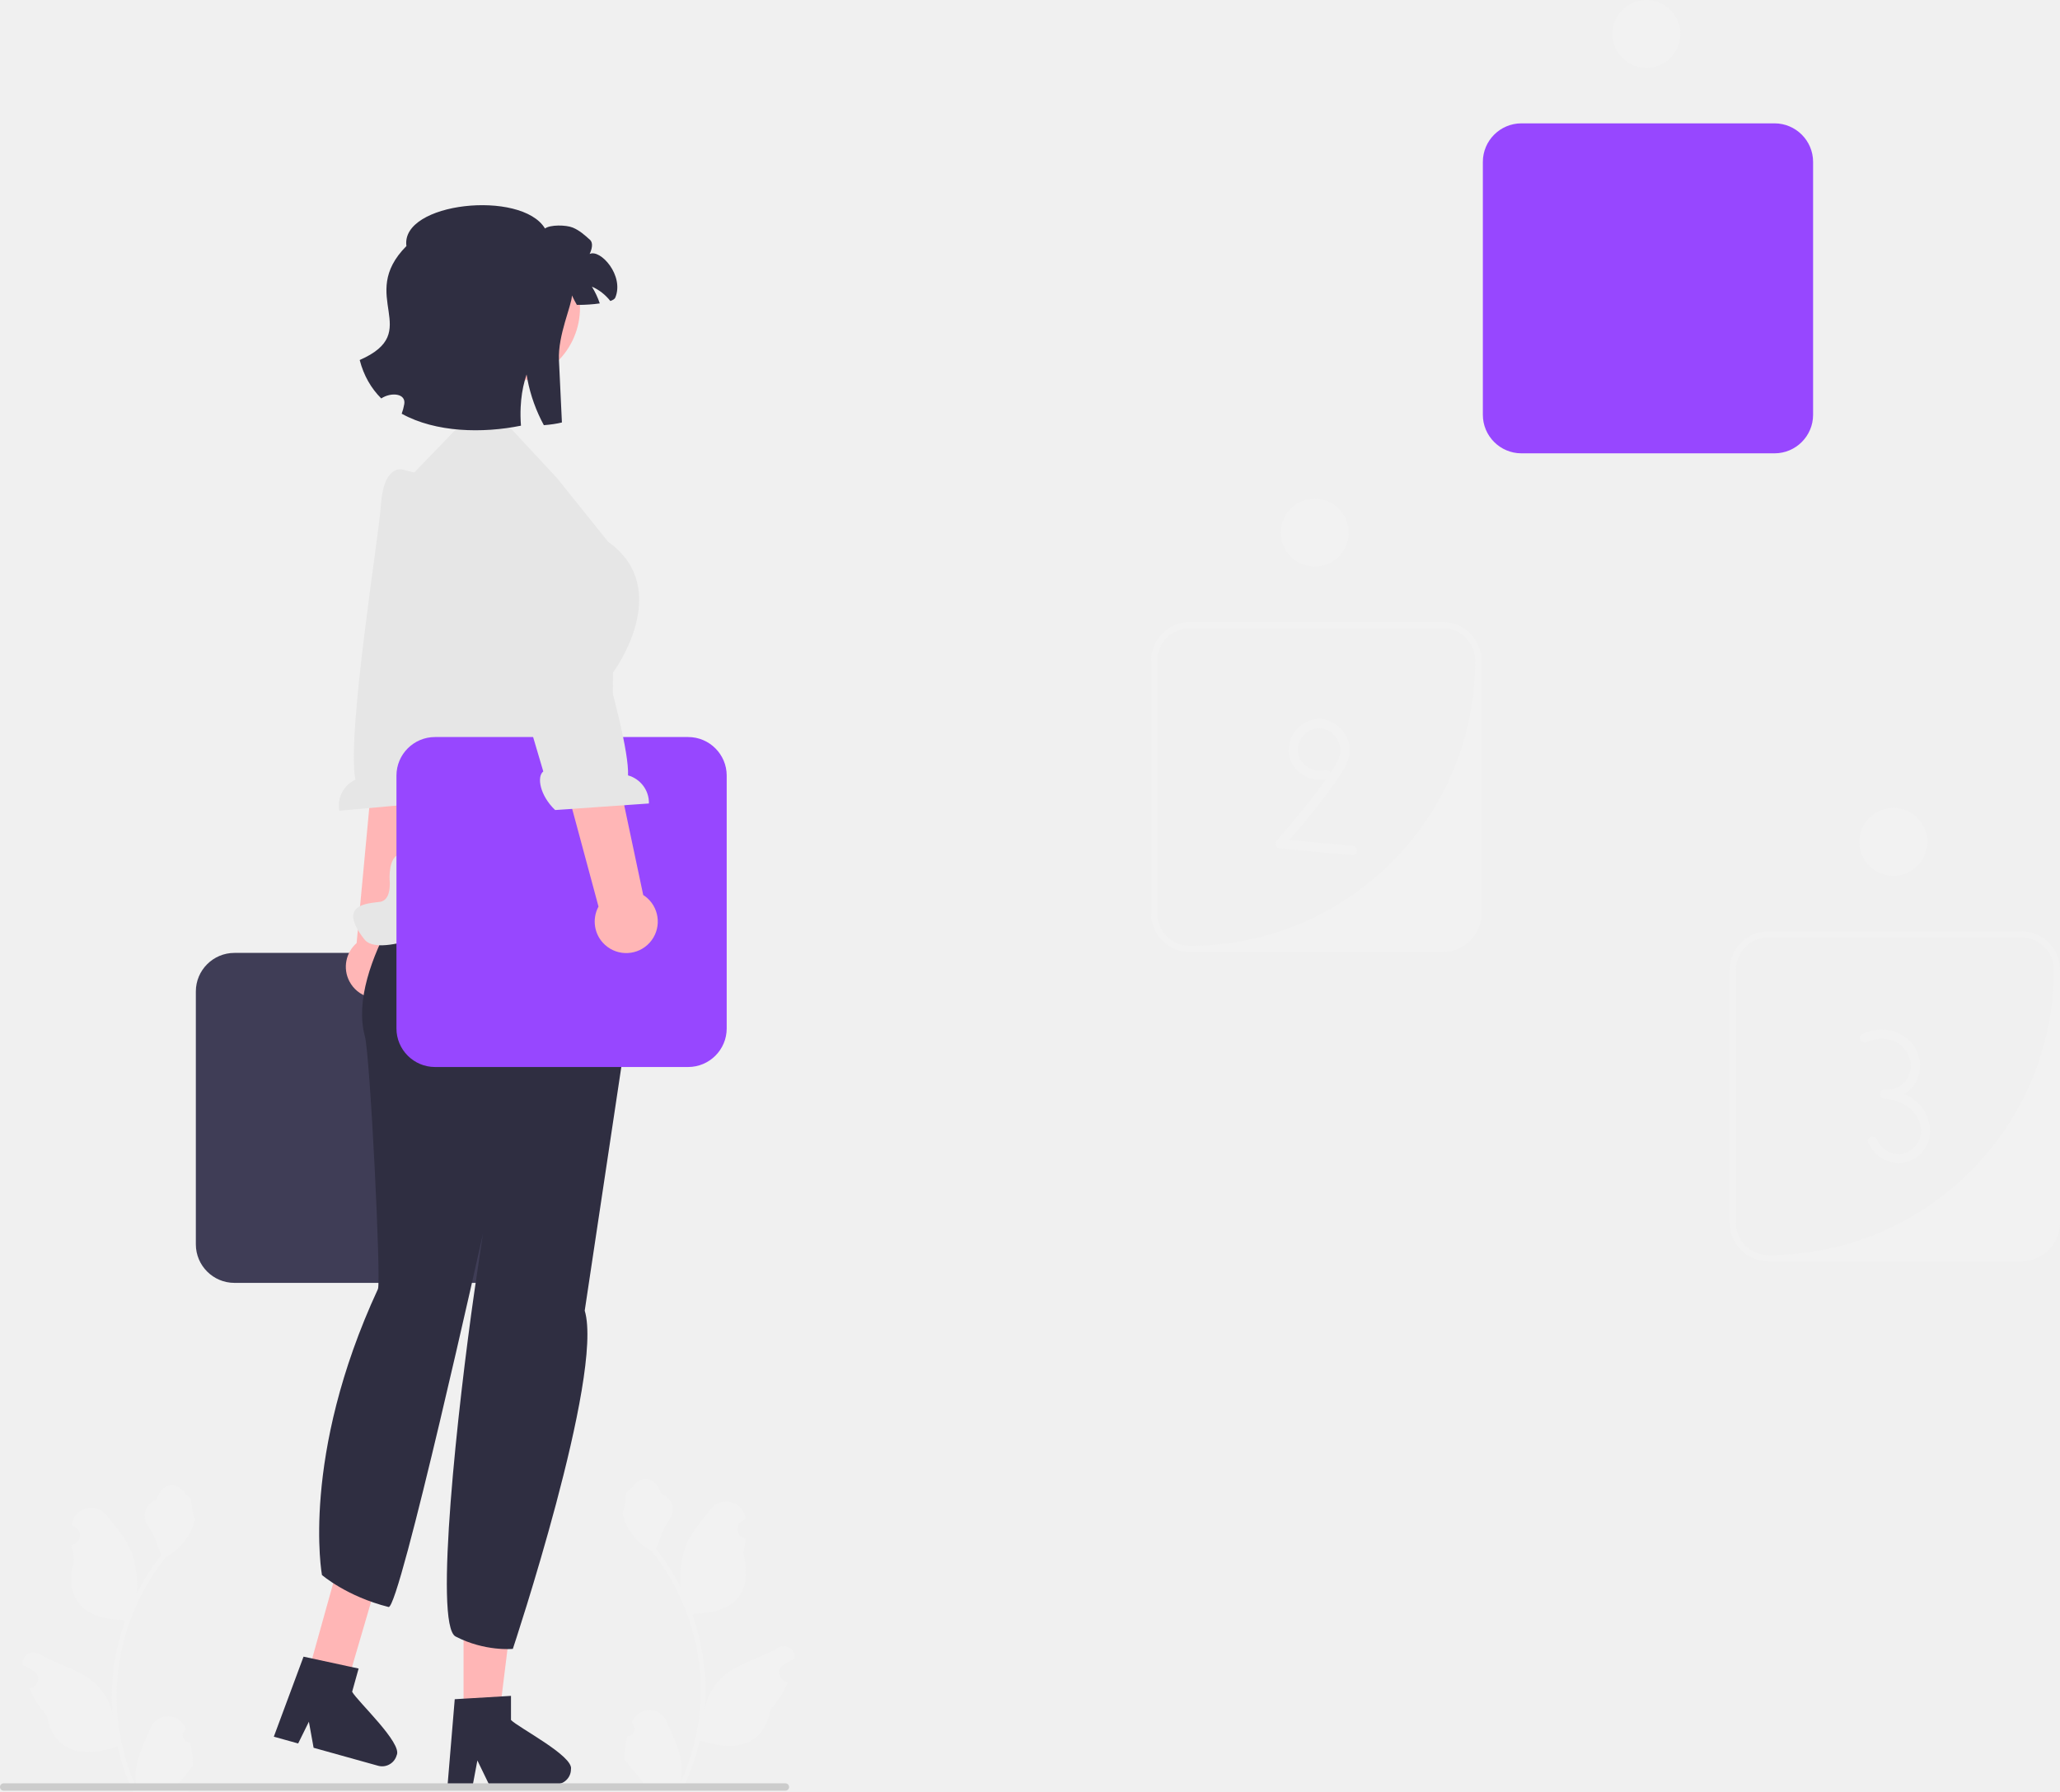
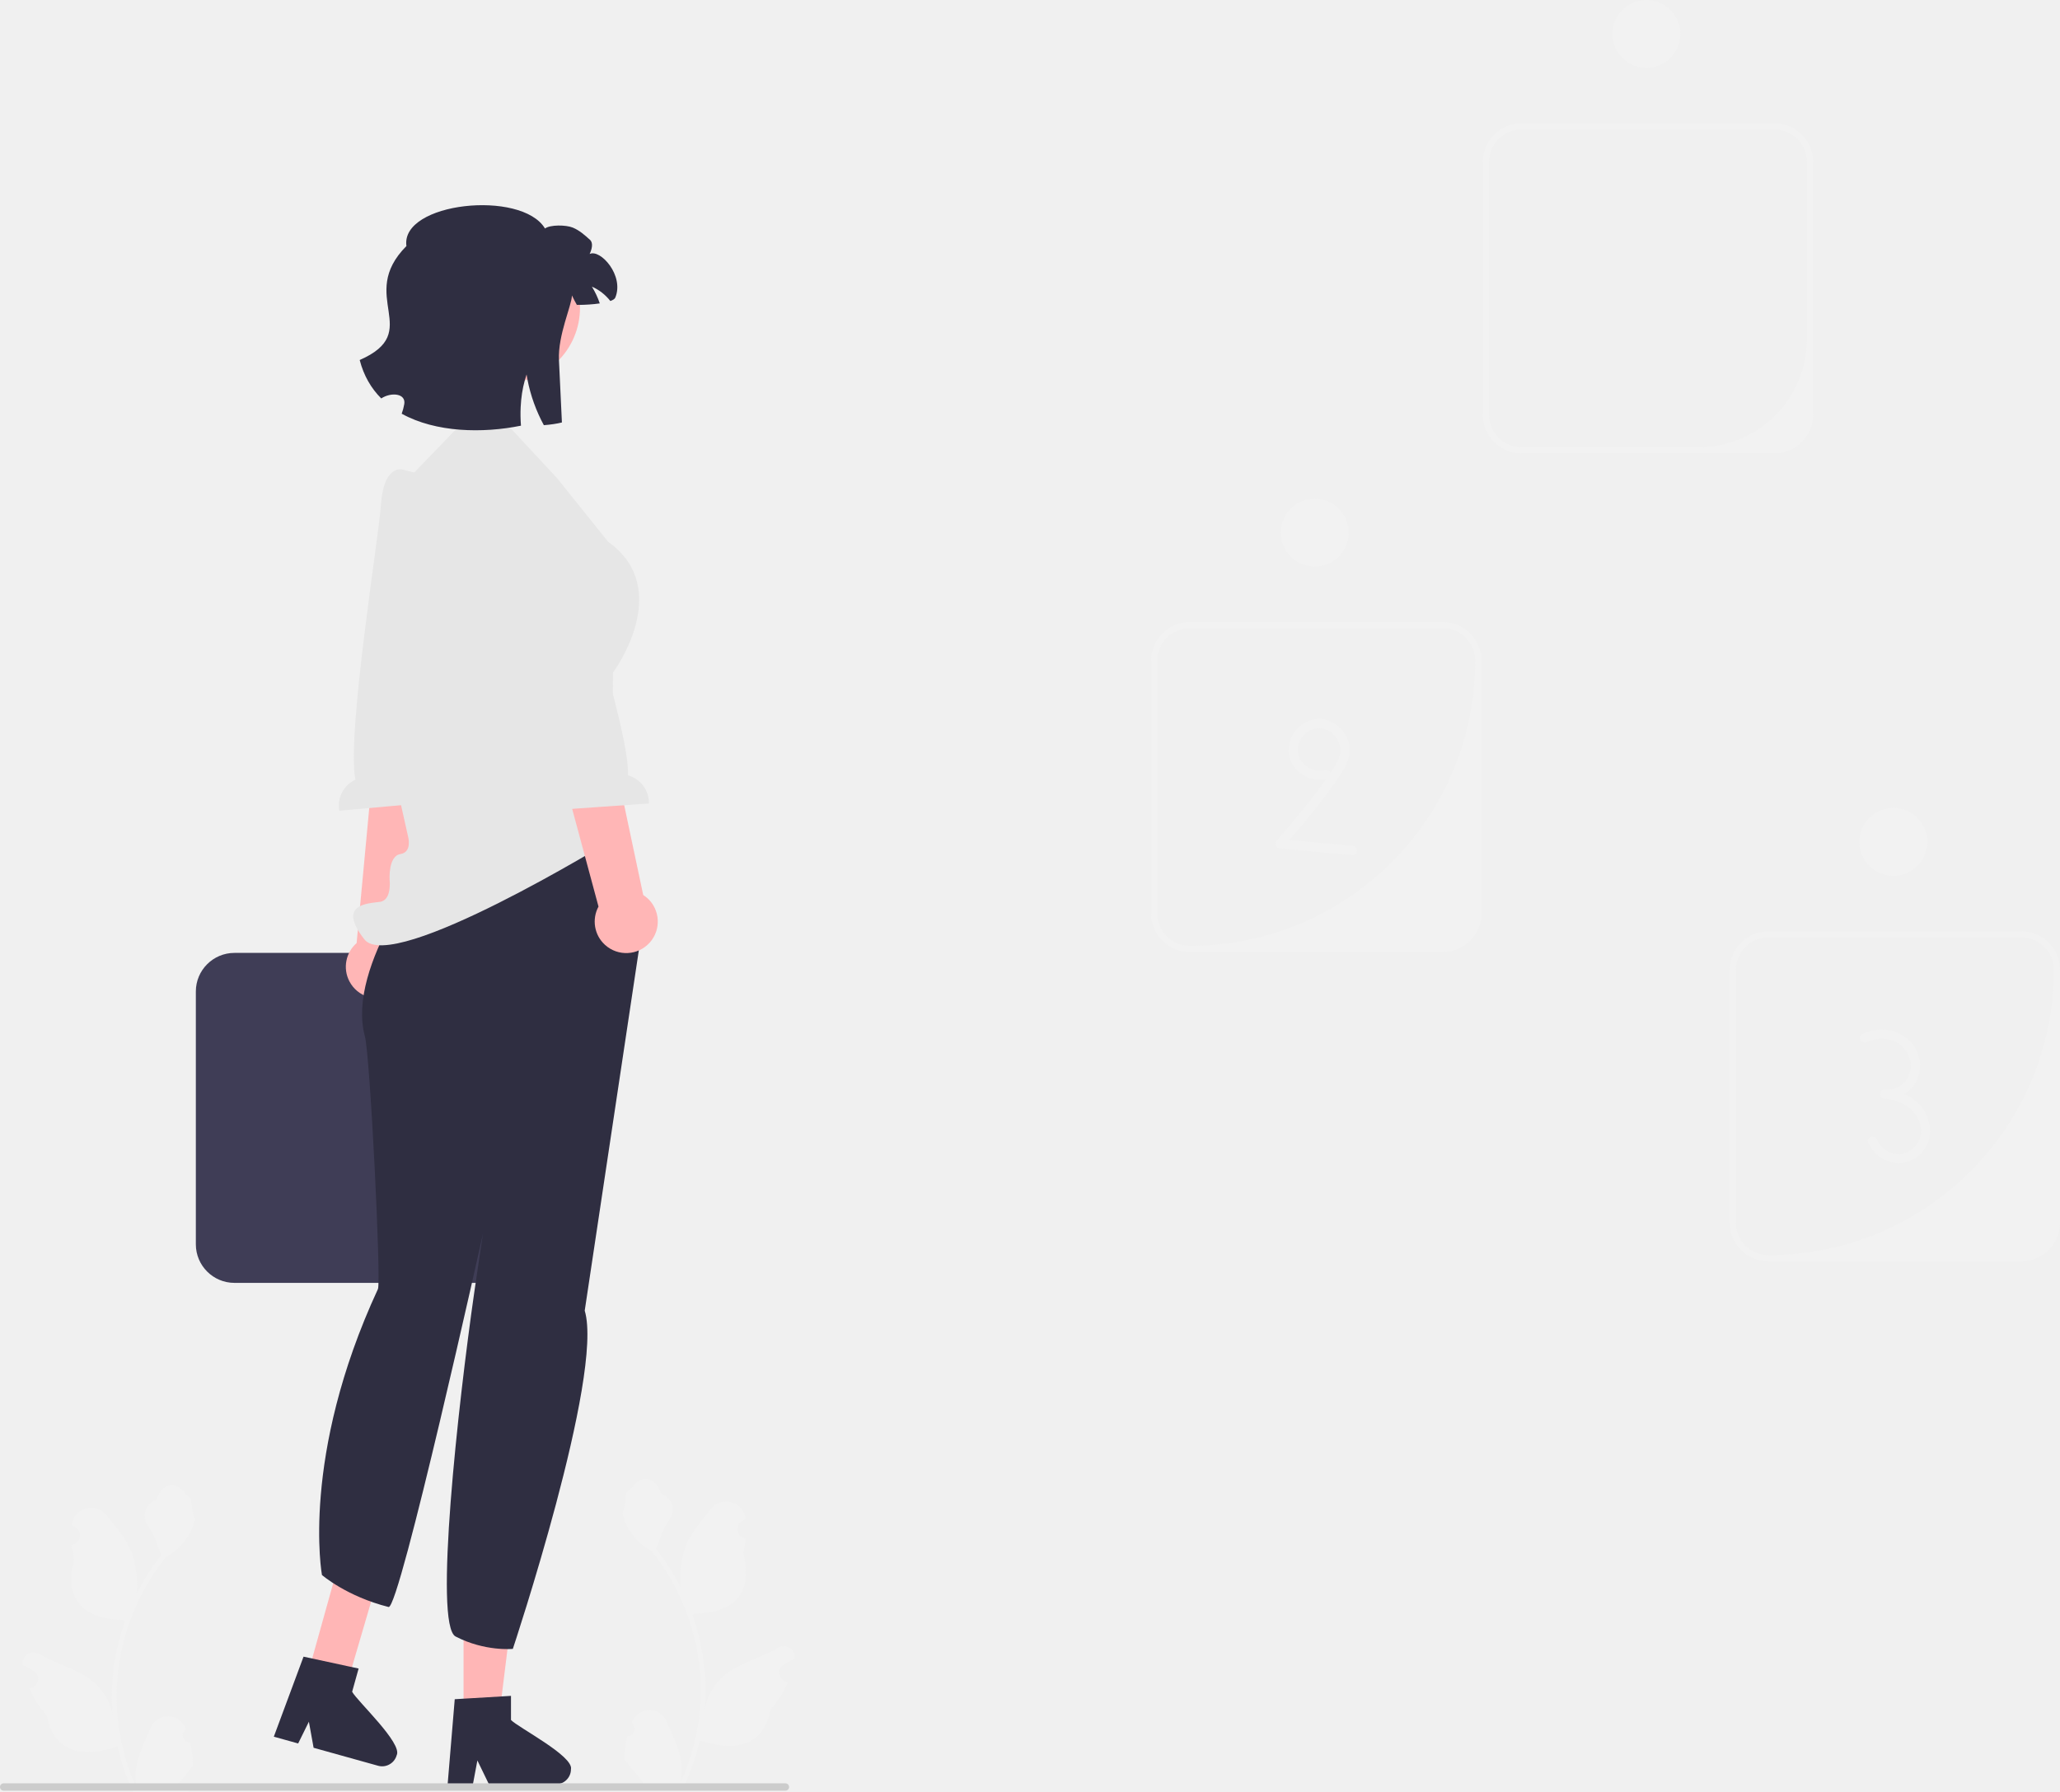
<svg xmlns="http://www.w3.org/2000/svg" width="446" height="388" viewBox="0 0 446 388" fill="none">
  <g clip-path="url(#clip0_241_24378)">
    <path d="M384.191 98.158H329.398C324.792 98.158 321.045 94.413 321.045 89.811V35.056C321.045 30.454 324.792 26.709 329.398 26.709H384.191C388.796 26.709 392.543 30.454 392.543 35.056V89.811C392.543 94.413 388.796 98.158 384.191 98.158ZM329.398 28.045C325.523 28.045 322.381 31.184 322.381 35.056V89.811C322.381 93.683 325.523 96.822 329.398 96.822H367.779C380.718 96.822 391.207 86.34 391.207 73.41V35.056C391.207 31.184 388.066 28.045 384.191 28.045H329.398Z" fill="#F2F2F2" />
-     <path d="M384.191 98.158H329.398C324.792 98.158 321.045 94.413 321.045 89.811V35.056C321.045 30.454 324.792 26.709 329.398 26.709H384.191C388.796 26.709 392.543 30.454 392.543 35.056V89.811C392.543 94.413 388.796 98.158 384.191 98.158Z" fill="#9747FF" />
+     <path d="M384.191 98.158H329.398C324.792 98.158 321.045 94.413 321.045 89.811V35.056C321.045 30.454 324.792 26.709 329.398 26.709H384.191C388.796 26.709 392.543 30.454 392.543 35.056V89.811C392.543 94.413 388.796 98.158 384.191 98.158Z" fill="current" />
    <path d="M356.46 14.69C360.519 14.69 363.81 11.402 363.81 7.345C363.81 3.289 360.519 0 356.46 0C352.401 0 349.11 3.289 349.11 7.345C349.11 11.402 352.401 14.69 356.46 14.69Z" fill="#F2F2F2" />
    <path d="M312.377 206.14H257.584C252.978 206.14 249.231 202.396 249.231 197.793V143.039C249.231 138.436 252.978 134.692 257.584 134.692H312.377C316.983 134.692 320.729 138.436 320.729 143.039V197.793C320.729 202.396 316.983 206.14 312.377 206.14ZM257.584 136.028C253.709 136.028 250.568 139.167 250.568 143.039V197.793C250.568 201.666 253.709 204.805 257.584 204.805H257.584C291.72 204.805 319.393 177.151 319.393 143.039V143.039C319.393 139.167 316.252 136.028 312.377 136.028H257.584Z" fill="#F2F2F2" />
    <path d="M284.646 122.673C288.706 122.673 291.996 119.384 291.996 115.328C291.996 111.271 288.706 107.983 284.646 107.983C280.587 107.983 277.296 111.271 277.296 115.328C277.296 119.384 280.587 122.673 284.646 122.673Z" fill="#F2F2F2" />
    <path d="M286.887 166.728C284.423 167.382 281.557 165.714 281.037 163.179C280.496 160.545 282.83 157.682 285.514 157.663C288.238 157.643 290.594 160.386 290.151 163.064C289.87 164.763 288.82 166.244 287.867 167.634C286.805 169.182 285.695 170.697 284.55 172.186C281.961 175.553 279.199 178.782 276.443 182.013C275.857 182.701 276.268 183.642 277.152 183.723L292.831 185.156C294.115 185.274 294.107 183.27 292.831 183.153L277.152 181.72L277.861 183.429C280.897 179.87 283.929 176.305 286.756 172.575C288.108 170.791 289.474 168.98 290.637 167.065C291.66 165.379 292.436 163.456 292.141 161.453C291.631 158 288.196 155.227 284.692 155.73C281.211 156.23 278.527 159.788 279.029 163.267C279.579 167.085 283.754 169.633 287.42 168.66C288.665 168.329 288.137 166.396 286.887 166.728V166.728Z" fill="#F2F2F2" />
    <path d="M437.647 273.105H382.854C378.249 273.105 374.502 269.361 374.502 264.759V210.004C374.502 205.401 378.249 201.657 382.854 201.657H437.647C442.253 201.657 446 205.401 446 210.004V264.759C446 269.361 442.253 273.105 437.647 273.105ZM382.854 202.993C378.979 202.993 375.838 206.132 375.838 210.004V264.759C375.838 268.631 378.979 271.77 382.854 271.77H382.854C416.991 271.77 444.664 244.116 444.664 210.004V210.004C444.664 206.132 441.522 202.993 437.647 202.993H382.854Z" fill="#F2F2F2" />
    <path d="M409.917 189.638C413.976 189.638 417.267 186.349 417.267 182.293C417.267 178.236 413.976 174.948 409.917 174.948C405.857 174.948 402.566 178.236 402.566 182.293C402.566 186.349 405.857 189.638 409.917 189.638Z" fill="#F2F2F2" />
    <path d="M404.164 225.671C407.594 223.928 412.156 225.203 413.409 229.048C413.946 230.696 413.769 232.522 412.686 233.916C411.577 235.345 409.849 236.115 408.052 235.935V237.939C410.295 238.083 412.544 238.892 414.121 240.54C415.555 242.038 416.278 244.313 415.698 246.339C415.135 248.304 413.252 249.764 411.212 249.87C409.18 249.976 407.166 248.674 406.403 246.788C405.926 245.608 403.986 246.124 404.47 247.321C406.177 251.543 411.382 253.27 415.122 250.463C418.937 247.599 418.55 241.963 415.259 238.844C413.31 236.996 410.696 236.106 408.052 235.935C406.751 235.851 406.788 237.812 408.052 237.939C410.439 238.177 412.794 237.02 414.247 235.147C415.707 233.265 416.074 230.773 415.342 228.516C413.681 223.395 407.758 221.6 403.152 223.941C402.002 224.526 403.015 226.254 404.164 225.671Z" fill="#F2F2F2" />
    <path d="M105.548 277.779H50.755C46.149 277.779 42.402 274.035 42.402 269.433V214.678C42.402 210.076 46.149 206.331 50.755 206.331H105.548C110.153 206.331 113.9 210.076 113.9 214.678V269.433C113.9 274.035 110.153 277.779 105.548 277.779Z" fill="#3F3D56" />
    <path d="M84.868 215.382C88.212 213.636 89.506 209.512 87.759 206.17C87.583 205.834 87.377 205.524 87.156 205.231L96.238 144.232L82.812 144.318L77.21 204.199C74.888 206.227 74.159 209.642 75.65 212.493C77.397 215.834 81.524 217.128 84.868 215.382H84.868Z" fill="#FFB6B6" />
    <path d="M87.066 101.656C87.066 101.656 83.054 100.565 82.47 109.35C82.004 116.383 74.99 159.236 76.951 168.824C74.445 169.978 72.935 172.71 73.455 175.546L93.728 173.726C96.509 170.049 96.523 165.931 94.93 165.071L96.558 152.444L105.968 111.311L89.981 102.393L87.066 101.656Z" fill="#E6E6E6" />
    <path d="M100.363 371.729L108.067 371.728L111.732 342.033L100.362 342.034L100.363 371.729Z" fill="#FFB6B6" />
    <path d="M110.631 372.422V367.203L108.605 367.326L100.361 367.814L98.453 367.931L96.994 385.411L96.916 386.348H102.386L102.562 385.418L103.356 381.188L105.408 385.418L105.857 386.348H120.36C121.226 386.348 122.014 386.01 122.594 385.45C123.226 384.858 123.616 384.019 123.616 383.088C124.228 380.231 112.168 374.055 110.631 372.422H110.631Z" fill="#2F2E41" />
    <path d="M66.536 362.886L75.144 364.585L83.163 337.208L74.522 334.284L66.536 362.886Z" fill="#FFB6B6" />
    <path d="M76.24 366.312L77.644 361.284L75.659 360.86L67.587 359.115L65.718 358.716L59.611 375.16L59.284 376.042L64.553 377.511L64.972 376.662L66.875 372.801L67.713 377.426L67.896 378.444L81.865 382.339C82.699 382.572 83.549 382.457 84.258 382.074C85.026 381.673 85.628 380.97 85.878 380.073C87.237 377.486 77.281 368.298 76.24 366.312Z" fill="#2F2E41" />
    <path d="M138.52 204.375L138.718 202.293L130.149 178.816L93.631 185.853C93.631 185.853 74.81 209.022 78.996 224.358C80.131 228.517 82.557 277.538 81.826 279.115C65.005 315.421 69.704 341.031 69.704 341.031C69.704 341.031 75.021 345.664 84.127 347.961C86.504 348.56 104.572 267.111 104.572 267.111C104.572 267.111 103.776 272.194 102.667 279.922C99.237 303.796 93.851 351.86 98.637 354.348C104.972 357.642 111.032 357.031 111.032 357.031C111.032 357.031 130.781 297.73 126.596 283.789" fill="#2F2E41" />
    <path d="M120.582 103.5L109.303 91.378L100.73 90.88L89.177 102.832L84.893 114.905V114.905C80.097 126.546 79.001 139.378 81.751 151.662L88.331 181.051C88.331 181.051 89.345 184.514 86.689 184.93C84.033 185.346 84.352 190.451 84.352 190.451C84.352 190.451 84.892 194.875 82.313 195.265C79.734 195.654 72.858 195.654 78.875 203.386C84.893 211.117 132.487 181.876 132.487 181.876L132.718 145.63C132.718 145.63 146.124 127.636 131.686 117.331L120.582 103.5Z" fill="#E6E6E6" />
-     <path d="M148.981 231.038H94.188C89.582 231.038 85.835 227.293 85.835 222.691V167.936C85.835 163.334 89.582 159.59 94.188 159.59H148.981C153.587 159.59 157.334 163.334 157.334 167.936V222.691C157.334 227.293 153.587 231.038 148.981 231.038Z" fill="#9747FF" />
+     <path d="M148.981 231.038H94.188C89.582 231.038 85.835 227.293 85.835 222.691V167.936C85.835 163.334 89.582 159.59 94.188 159.59H148.981C153.587 159.59 157.334 163.334 157.334 167.936V222.691C157.334 227.293 153.587 231.038 148.981 231.038Z" fill="current" />
    <path d="M140.659 204.11C143.184 201.308 142.957 196.992 140.154 194.469C139.872 194.215 139.571 193.997 139.261 193.798L126.483 133.464L113.931 138.224L129.579 196.298C128.111 199.007 128.62 202.463 131.012 204.615C133.816 207.137 138.135 206.911 140.659 204.11H140.659Z" fill="#FFB6B6" />
    <path d="M115.316 103.183C115.316 103.183 119.104 101.469 121.076 110.05C122.654 116.92 136.387 158.116 135.974 167.894C138.631 168.636 140.556 171.094 140.494 173.977L120.188 175.396C116.859 172.207 116.19 168.144 117.627 167.041L114.013 154.833L98.188 115.715L112.555 104.373L115.316 103.183V103.183Z" fill="#E6E6E6" />
    <path d="M135.807 375.921C137.188 376.007 137.95 374.293 136.906 373.295L136.802 372.882C136.816 372.849 136.83 372.816 136.843 372.783C138.239 369.456 142.971 369.479 144.355 372.811C145.584 375.767 147.148 378.729 147.533 381.856C147.706 383.236 147.628 384.642 147.321 385.996C150.2 379.712 151.715 372.851 151.715 365.95C151.715 364.216 151.62 362.482 151.426 360.753C151.266 359.338 151.046 357.932 150.761 356.539C149.22 349.009 145.884 341.837 141.072 335.846C138.759 334.583 136.83 332.607 135.664 330.24C135.246 329.386 134.918 328.467 134.762 327.531C135.025 327.566 135.755 323.559 135.556 323.313C135.923 322.757 136.58 322.48 136.981 321.938C138.973 319.238 141.719 319.709 143.152 323.378C146.214 324.922 146.244 327.483 144.365 329.946C143.17 331.513 143.006 333.634 141.957 335.312C142.065 335.45 142.177 335.583 142.285 335.721C144.263 338.257 145.975 340.983 147.417 343.847C147.01 340.664 147.612 336.83 148.638 334.358C149.806 331.542 151.995 329.171 153.924 326.736C156.24 323.812 160.989 325.088 161.397 328.795C161.401 328.831 161.405 328.867 161.408 328.903C161.122 329.064 160.841 329.236 160.567 329.417C159.004 330.45 159.544 332.872 161.397 333.157L161.439 333.164C161.335 334.195 161.158 335.217 160.899 336.222C163.373 345.781 158.032 349.262 150.407 349.419C150.239 349.505 150.075 349.591 149.907 349.673C150.679 351.847 151.296 354.077 151.754 356.337C152.164 358.333 152.449 360.352 152.608 362.379C152.807 364.936 152.79 367.507 152.574 370.06L152.587 369.97C153.135 367.158 154.663 364.531 156.881 362.711C160.186 359.998 164.855 358.999 168.42 356.819C170.136 355.769 172.335 357.126 172.036 359.114L172.021 359.209C171.49 359.425 170.972 359.675 170.472 359.955C170.185 360.117 169.905 360.288 169.631 360.469C168.067 361.502 168.608 363.924 170.46 364.21L170.502 364.216C170.532 364.221 170.558 364.225 170.588 364.229C169.678 366.39 168.409 368.395 166.821 370.125C165.274 378.47 158.631 379.261 151.525 376.831H151.521C150.744 380.213 149.609 383.516 148.15 386.665H136.109C136.066 386.531 136.027 386.393 135.988 386.259C137.101 386.328 138.224 386.263 139.32 386.061C138.426 384.965 137.533 383.861 136.64 382.766C136.618 382.744 136.601 382.723 136.584 382.701C136.13 382.14 135.673 381.584 135.22 381.023L135.219 381.023C135.191 379.302 135.398 377.586 135.807 375.921L135.807 375.921Z" fill="#F2F2F2" />
    <path d="M41.156 377.257C39.776 377.343 39.013 375.629 40.057 374.63L40.161 374.217C40.147 374.184 40.133 374.151 40.12 374.118C38.724 370.792 33.992 370.815 32.608 374.146C31.379 377.103 29.815 380.065 29.43 383.191C29.257 384.571 29.335 385.977 29.642 387.332C26.763 381.048 25.248 374.186 25.248 367.285C25.248 365.552 25.343 363.818 25.537 362.089C25.697 360.674 25.917 359.268 26.202 357.875C27.743 350.345 31.079 343.172 35.891 337.182C38.204 335.918 40.133 333.943 41.299 331.575C41.717 330.721 42.045 329.803 42.201 328.867C41.938 328.901 41.208 324.895 41.407 324.649C41.04 324.092 40.383 323.816 39.982 323.273C37.99 320.573 35.244 321.044 33.811 324.713C30.749 326.258 30.719 328.819 32.598 331.282C33.793 332.849 33.957 334.969 35.006 336.647C34.898 336.785 34.786 336.919 34.678 337.057C32.7 339.593 30.988 342.319 29.546 345.182C29.953 342 29.351 338.166 28.325 335.694C27.157 332.878 24.968 330.506 23.039 328.072C20.723 325.148 15.974 326.424 15.566 330.131C15.562 330.166 15.558 330.202 15.555 330.238C15.841 330.4 16.122 330.571 16.396 330.752C17.959 331.785 17.419 334.207 15.566 334.493L15.524 334.499C15.628 335.53 15.805 336.552 16.064 337.557C13.59 347.116 18.93 350.598 26.556 350.754C26.724 350.841 26.888 350.927 27.056 351.009C26.284 353.182 25.667 355.412 25.209 357.672C24.799 359.669 24.514 361.687 24.355 363.714C24.156 366.272 24.173 368.842 24.389 371.396L24.376 371.305C23.828 368.493 22.3 365.867 20.082 364.046C16.777 361.334 12.108 360.335 8.543 358.154C6.827 357.105 4.628 358.461 4.927 360.449L4.942 360.545C5.473 360.76 5.991 361.01 6.491 361.291C6.778 361.452 7.058 361.624 7.332 361.805C8.896 362.838 8.355 365.26 6.503 365.545L6.461 365.552C6.431 365.556 6.405 365.56 6.375 365.565C7.285 367.725 8.554 369.731 10.142 371.46C11.689 379.805 18.332 380.597 25.438 378.167H25.442C26.219 381.548 27.354 384.852 28.813 388H40.854C40.897 387.866 40.936 387.728 40.975 387.595C39.862 387.664 38.739 387.599 37.643 387.396C38.537 386.301 39.43 385.197 40.323 384.101C40.345 384.08 40.362 384.058 40.379 384.037C40.833 383.476 41.29 382.92 41.743 382.359L41.743 382.358C41.772 380.637 41.565 378.922 41.156 377.257L41.156 377.257Z" fill="#F2F2F2" />
    <path d="M0 386.937C0 387.378 0.354 387.732 0.795 387.732H170.046C170.487 387.732 170.841 387.378 170.841 386.937C170.841 386.496 170.487 386.142 170.046 386.142H0.795C0.354 386.142 0 386.496 0 386.937Z" fill="#CCCCCC" />
    <path d="M109.244 82.956C118.262 82.956 125.572 75.65 125.572 66.639C125.572 57.627 118.262 50.322 109.244 50.322C100.226 50.322 92.915 57.627 92.915 66.639C92.915 75.65 100.226 82.956 109.244 82.956Z" fill="#FFB6B6" />
    <path d="M124.517 66.002C124.563 66.002 124.677 66.002 124.891 66.009C125.512 66.049 124.67 66.015 124.517 66.002Z" fill="#2F2E41" />
    <path d="M133.21 64.446C133.09 64.74 132.696 64.98 132.141 65.174C131.085 63.832 129.715 62.743 128.152 62.069C128.853 63.211 129.428 64.426 129.856 65.695C128.339 65.915 126.648 66.009 125.559 66.015C125.298 66.015 125.071 66.015 124.891 66.009C124.624 65.534 124.196 64.766 123.828 63.972C123.795 66.142 120.768 72.539 121.015 77.948C121.316 84.418 121.657 91.476 121.657 91.476C120.568 91.75 119.251 91.944 117.748 92.064C116.091 89.025 114.861 85.627 114.199 82.181C114.126 81.814 114.066 81.447 114.006 81.079C113.865 81.5 113.732 81.927 113.618 82.362C113.117 84.164 112.823 86.108 112.729 88.124C112.663 89.453 112.689 90.802 112.79 92.171C104.544 93.847 94.347 93.673 86.97 89.58C87.217 88.905 87.404 88.211 87.525 87.503C87.925 85.179 84.691 84.852 82.54 86.274C80.388 84.118 78.758 81.38 77.876 77.954C91.935 71.791 77.134 64.206 87.992 53.275C86.683 43.779 112.917 41.035 117.995 49.475C119.104 48.634 122.559 48.674 124.029 49.288C125.499 49.903 126.635 50.938 127.744 51.939C128.486 52.62 128.138 53.976 127.664 54.991C129.996 53.876 135.201 59.672 133.21 64.446V64.446Z" fill="#2F2E41" />
  </g>
  <defs>
    <clipPath id="clip0_241_24378">
      <rect width="446" height="388" fill="white" />
    </clipPath>
  </defs>
</svg>
